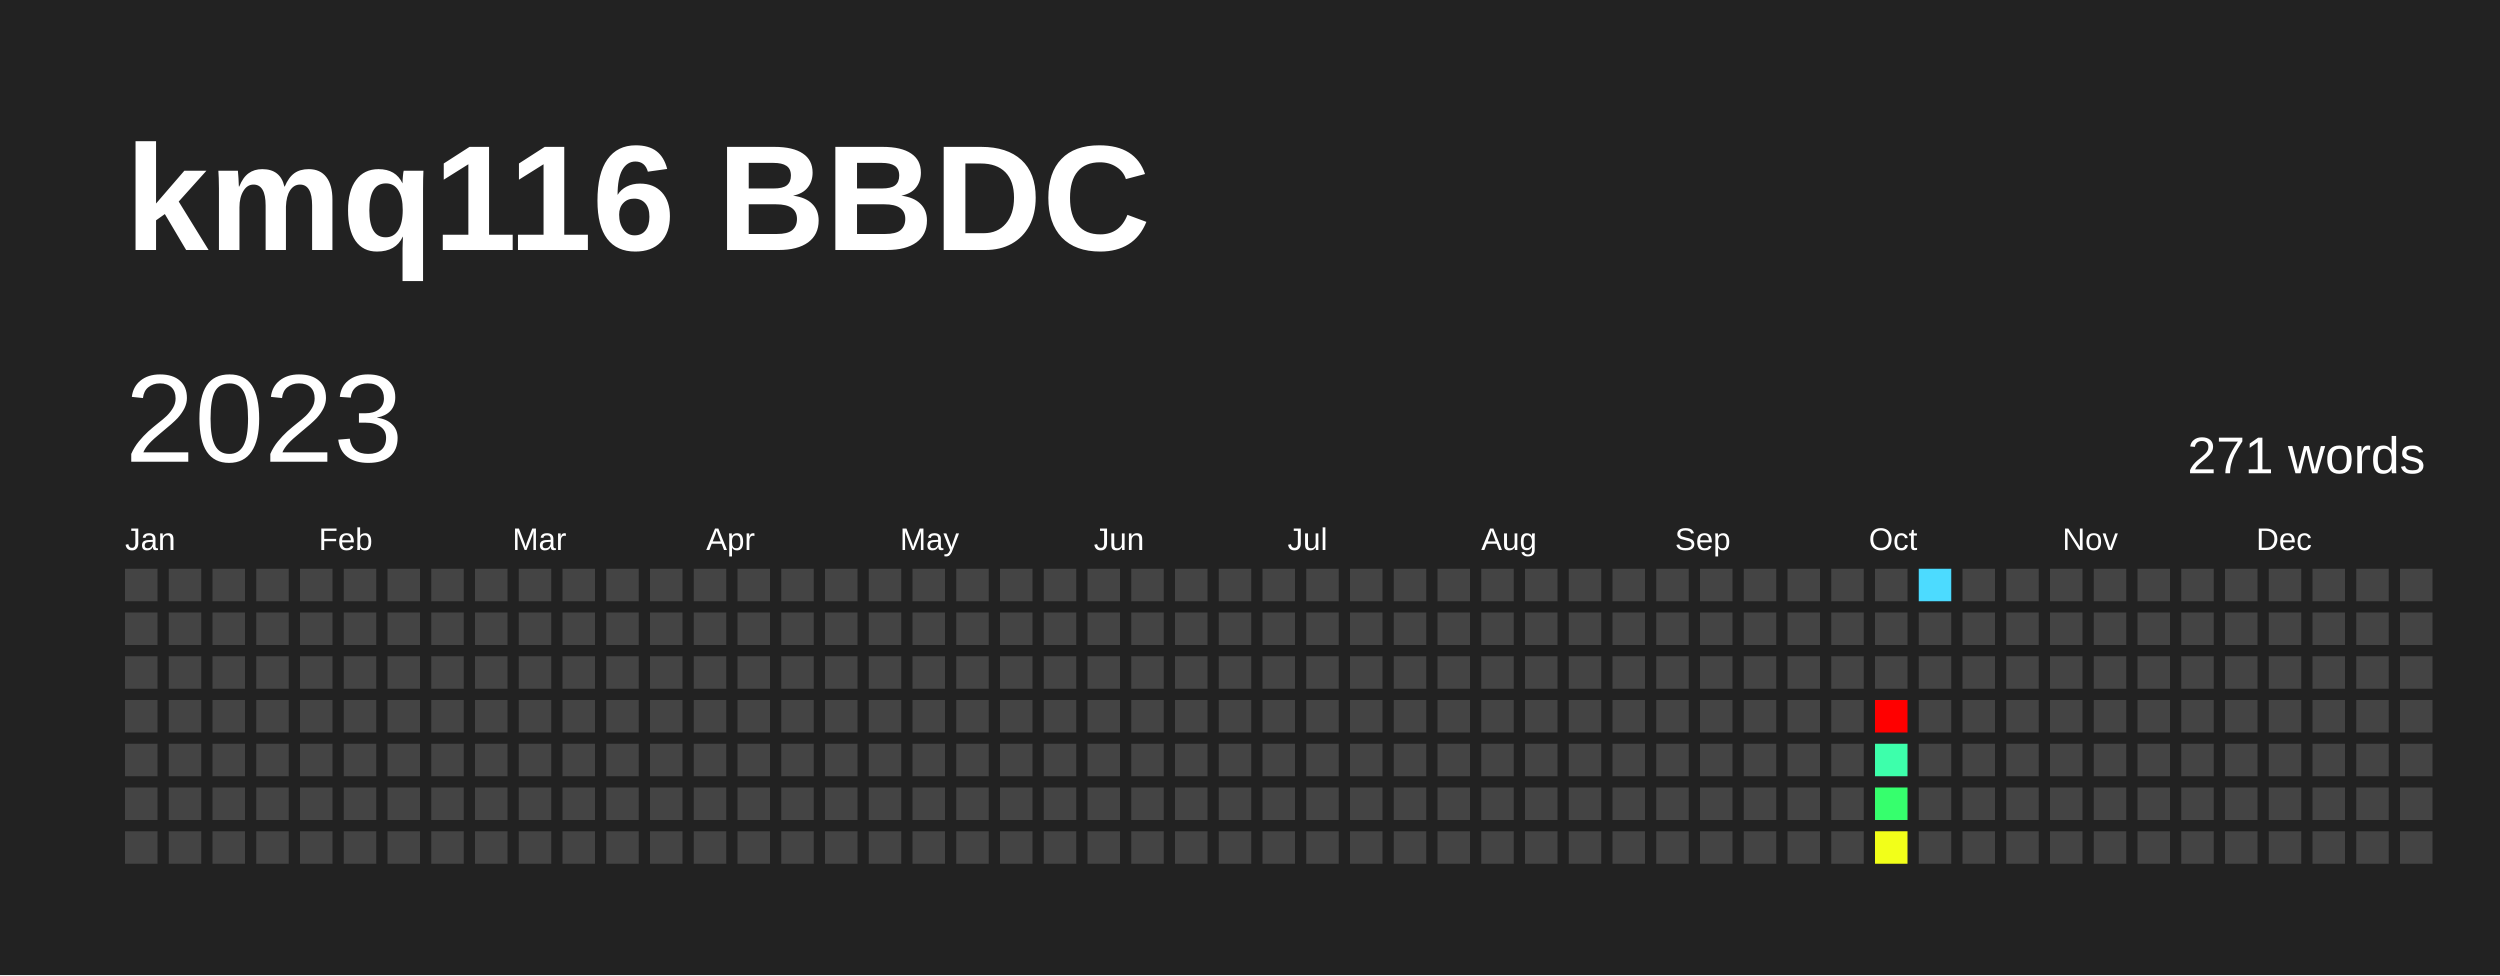
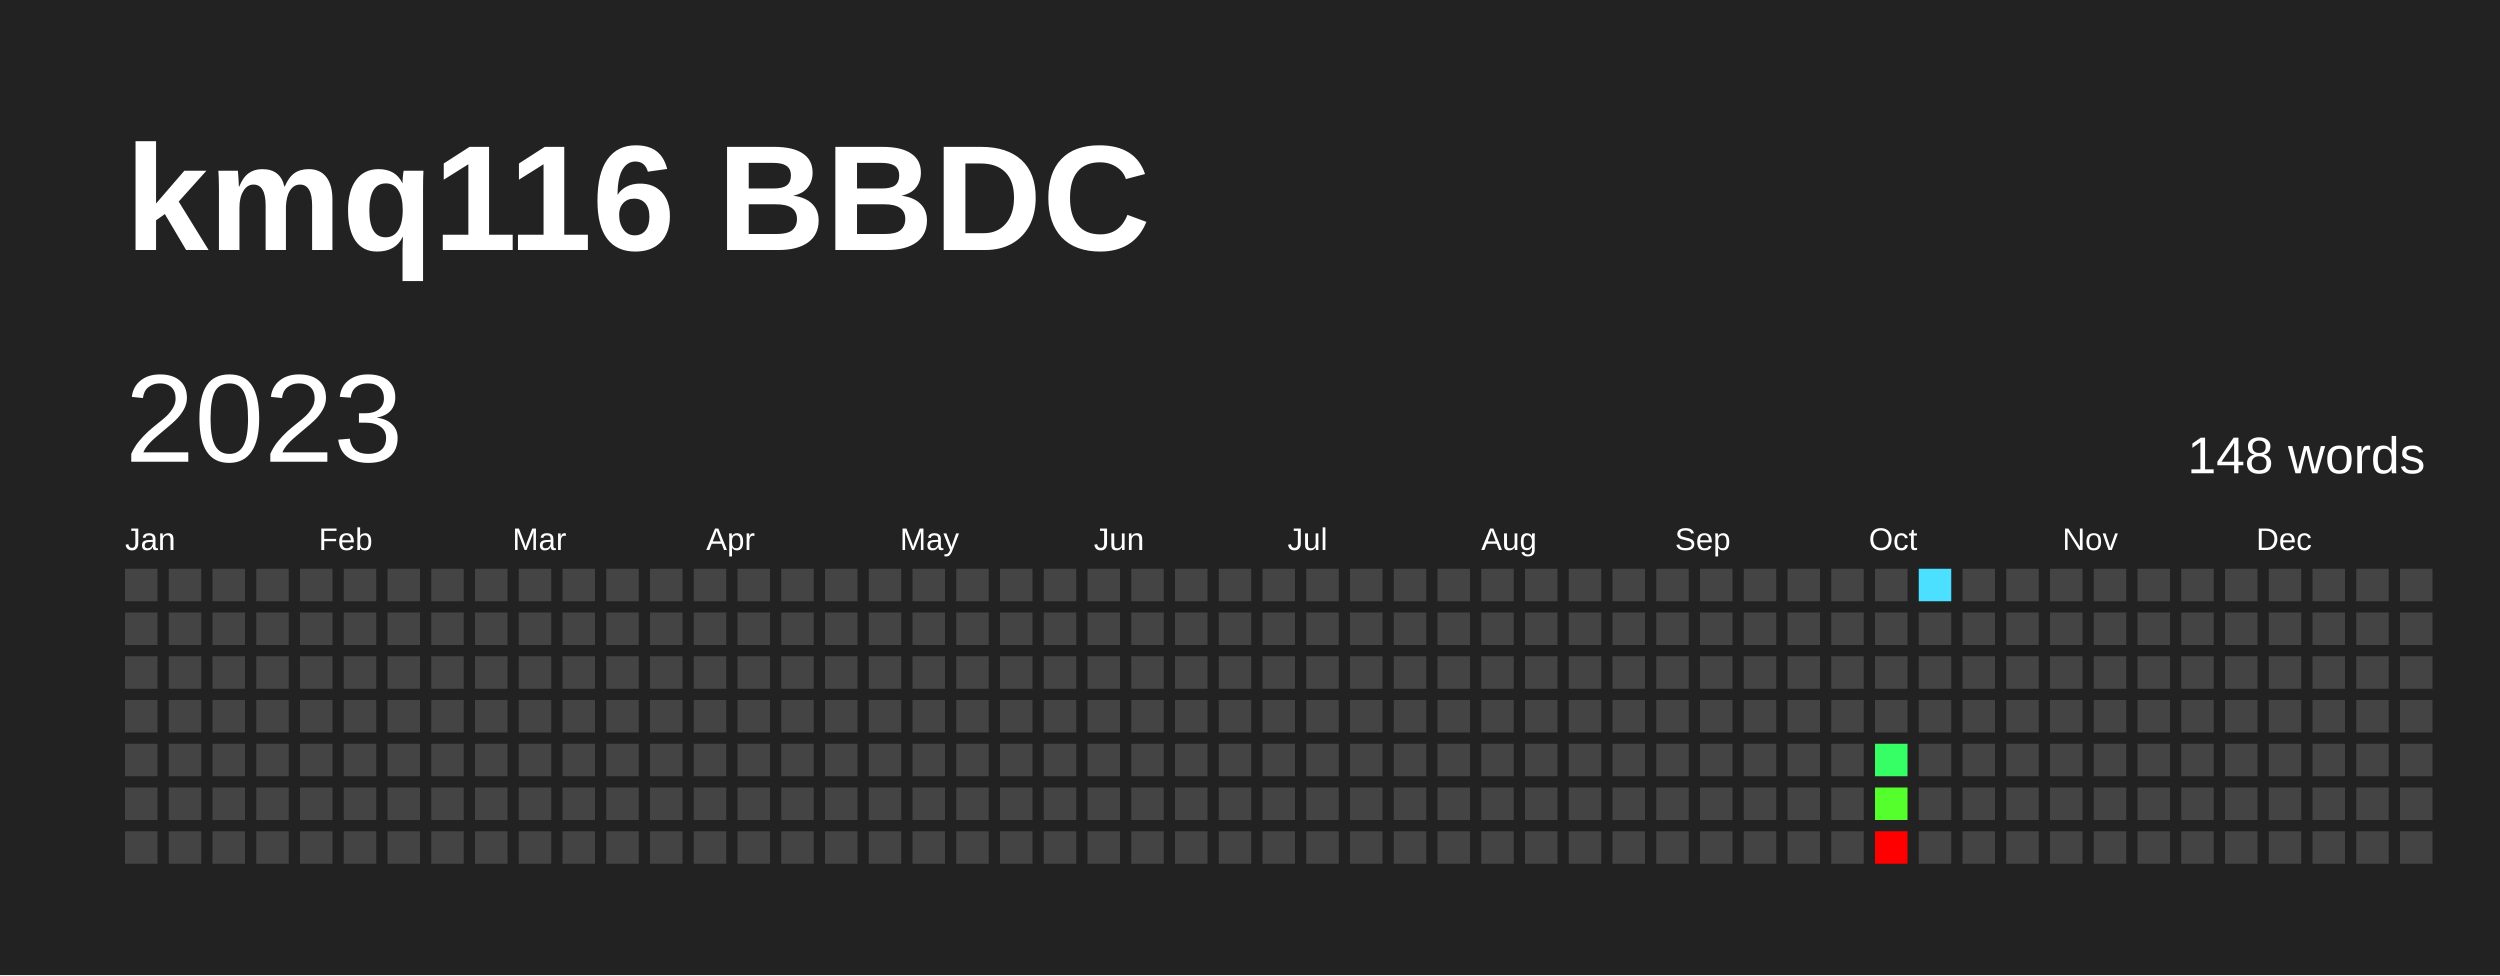
<svg xmlns="http://www.w3.org/2000/svg" baseProfile="full" height="78mm" version="1.1" viewBox="0,0,200,78" width="200mm">
  <defs />
  <rect fill="#222222" height="78" width="200" x="0" y="0" />
  <text fill="#FFFFFF" style="font-size:12px; font-family:Arial; font-weight:bold;" x="10" y="20">kmq116 BBDC</text>
  <text dominant-baseline="hanging" fill="#FFFFFF" style="font-size:10.0px; font-family:Arial;" x="10" y="30">2023</text>
-   <text dominant-baseline="hanging" fill="#FFFFFF" style="font-size:4.125px; font-family:Arial;" x="175" y="35">271 words</text>
+   <text dominant-baseline="hanging" fill="#FFFFFF" style="font-size:4.125px; font-family:Arial;" x="175" y="35">148 words</text>
  <text fill="#FFFFFF" style="font-size:2.5px; font-family:Arial" x="10.0" y="44">Jan</text>
  <text fill="#FFFFFF" style="font-size:2.5px; font-family:Arial" x="25.5" y="44">Feb</text>
  <text fill="#FFFFFF" style="font-size:2.5px; font-family:Arial" x="41.0" y="44">Mar</text>
  <text fill="#FFFFFF" style="font-size:2.5px; font-family:Arial" x="56.5" y="44">Apr</text>
  <text fill="#FFFFFF" style="font-size:2.5px; font-family:Arial" x="72.0" y="44">May</text>
  <text fill="#FFFFFF" style="font-size:2.5px; font-family:Arial" x="87.5" y="44">Jun</text>
  <text fill="#FFFFFF" style="font-size:2.5px; font-family:Arial" x="103.0" y="44">Jul</text>
  <text fill="#FFFFFF" style="font-size:2.5px; font-family:Arial" x="118.5" y="44">Aug</text>
  <text fill="#FFFFFF" style="font-size:2.5px; font-family:Arial" x="134.0" y="44">Sep</text>
  <text fill="#FFFFFF" style="font-size:2.5px; font-family:Arial" x="149.5" y="44">Oct</text>
  <text fill="#FFFFFF" style="font-size:2.5px; font-family:Arial" x="165.0" y="44">Nov</text>
  <text fill="#FFFFFF" style="font-size:2.5px; font-family:Arial" x="180.5" y="44">Dec</text>
  <rect fill="#444444" height="2.6" width="2.6" x="10.0" y="45.5" />
  <rect fill="#444444" height="2.6" width="2.6" x="10.0" y="49.0" />
  <rect fill="#444444" height="2.6" width="2.6" x="10.0" y="52.5" />
  <rect fill="#444444" height="2.6" width="2.6" x="10.0" y="56.0" />
  <rect fill="#444444" height="2.6" width="2.6" x="10.0" y="59.5" />
  <rect fill="#444444" height="2.6" width="2.6" x="10.0" y="63.0" />
  <rect fill="#444444" height="2.6" width="2.6" x="10.0" y="66.5" />
  <rect fill="#444444" height="2.6" width="2.6" x="13.5" y="45.5" />
  <rect fill="#444444" height="2.6" width="2.6" x="13.5" y="49.0" />
  <rect fill="#444444" height="2.6" width="2.6" x="13.5" y="52.5" />
  <rect fill="#444444" height="2.6" width="2.6" x="13.5" y="56.0" />
  <rect fill="#444444" height="2.6" width="2.6" x="13.5" y="59.5" />
  <rect fill="#444444" height="2.6" width="2.6" x="13.5" y="63.0" />
  <rect fill="#444444" height="2.6" width="2.6" x="13.5" y="66.5" />
  <rect fill="#444444" height="2.6" width="2.6" x="17.0" y="45.5" />
  <rect fill="#444444" height="2.6" width="2.6" x="17.0" y="49.0" />
  <rect fill="#444444" height="2.6" width="2.6" x="17.0" y="52.5" />
  <rect fill="#444444" height="2.6" width="2.6" x="17.0" y="56.0" />
  <rect fill="#444444" height="2.6" width="2.6" x="17.0" y="59.5" />
  <rect fill="#444444" height="2.6" width="2.6" x="17.0" y="63.0" />
  <rect fill="#444444" height="2.6" width="2.6" x="17.0" y="66.5" />
  <rect fill="#444444" height="2.6" width="2.6" x="20.5" y="45.5" />
  <rect fill="#444444" height="2.6" width="2.6" x="20.5" y="49.0" />
  <rect fill="#444444" height="2.6" width="2.6" x="20.5" y="52.5" />
  <rect fill="#444444" height="2.6" width="2.6" x="20.5" y="56.0" />
  <rect fill="#444444" height="2.6" width="2.6" x="20.5" y="59.5" />
  <rect fill="#444444" height="2.6" width="2.6" x="20.5" y="63.0" />
  <rect fill="#444444" height="2.6" width="2.6" x="20.5" y="66.5" />
  <rect fill="#444444" height="2.6" width="2.6" x="24.0" y="45.5" />
  <rect fill="#444444" height="2.6" width="2.6" x="24.0" y="49.0" />
  <rect fill="#444444" height="2.6" width="2.6" x="24.0" y="52.5" />
  <rect fill="#444444" height="2.6" width="2.6" x="24.0" y="56.0" />
  <rect fill="#444444" height="2.6" width="2.6" x="24.0" y="59.5" />
  <rect fill="#444444" height="2.6" width="2.6" x="24.0" y="63.0" />
  <rect fill="#444444" height="2.6" width="2.6" x="24.0" y="66.5" />
  <rect fill="#444444" height="2.6" width="2.6" x="27.5" y="45.5" />
  <rect fill="#444444" height="2.6" width="2.6" x="27.5" y="49.0" />
  <rect fill="#444444" height="2.6" width="2.6" x="27.5" y="52.5" />
  <rect fill="#444444" height="2.6" width="2.6" x="27.5" y="56.0" />
  <rect fill="#444444" height="2.6" width="2.6" x="27.5" y="59.5" />
  <rect fill="#444444" height="2.6" width="2.6" x="27.5" y="63.0" />
  <rect fill="#444444" height="2.6" width="2.6" x="27.5" y="66.5" />
  <rect fill="#444444" height="2.6" width="2.6" x="31.0" y="45.5" />
  <rect fill="#444444" height="2.6" width="2.6" x="31.0" y="49.0" />
  <rect fill="#444444" height="2.6" width="2.6" x="31.0" y="52.5" />
  <rect fill="#444444" height="2.6" width="2.6" x="31.0" y="56.0" />
  <rect fill="#444444" height="2.6" width="2.6" x="31.0" y="59.5" />
  <rect fill="#444444" height="2.6" width="2.6" x="31.0" y="63.0" />
  <rect fill="#444444" height="2.6" width="2.6" x="31.0" y="66.5" />
  <rect fill="#444444" height="2.6" width="2.6" x="34.5" y="45.5" />
  <rect fill="#444444" height="2.6" width="2.6" x="34.5" y="49.0" />
  <rect fill="#444444" height="2.6" width="2.6" x="34.5" y="52.5" />
  <rect fill="#444444" height="2.6" width="2.6" x="34.5" y="56.0" />
  <rect fill="#444444" height="2.6" width="2.6" x="34.5" y="59.5" />
  <rect fill="#444444" height="2.6" width="2.6" x="34.5" y="63.0" />
  <rect fill="#444444" height="2.6" width="2.6" x="34.5" y="66.5" />
  <rect fill="#444444" height="2.6" width="2.6" x="38.0" y="45.5" />
  <rect fill="#444444" height="2.6" width="2.6" x="38.0" y="49.0" />
  <rect fill="#444444" height="2.6" width="2.6" x="38.0" y="52.5" />
  <rect fill="#444444" height="2.6" width="2.6" x="38.0" y="56.0" />
  <rect fill="#444444" height="2.6" width="2.6" x="38.0" y="59.5" />
  <rect fill="#444444" height="2.6" width="2.6" x="38.0" y="63.0" />
  <rect fill="#444444" height="2.6" width="2.6" x="38.0" y="66.5" />
  <rect fill="#444444" height="2.6" width="2.6" x="41.5" y="45.5" />
  <rect fill="#444444" height="2.6" width="2.6" x="41.5" y="49.0" />
  <rect fill="#444444" height="2.6" width="2.6" x="41.5" y="52.5" />
  <rect fill="#444444" height="2.6" width="2.6" x="41.5" y="56.0" />
  <rect fill="#444444" height="2.6" width="2.6" x="41.5" y="59.5" />
  <rect fill="#444444" height="2.6" width="2.6" x="41.5" y="63.0" />
  <rect fill="#444444" height="2.6" width="2.6" x="41.5" y="66.5" />
  <rect fill="#444444" height="2.6" width="2.6" x="45.0" y="45.5" />
  <rect fill="#444444" height="2.6" width="2.6" x="45.0" y="49.0" />
  <rect fill="#444444" height="2.6" width="2.6" x="45.0" y="52.5" />
  <rect fill="#444444" height="2.6" width="2.6" x="45.0" y="56.0" />
  <rect fill="#444444" height="2.6" width="2.6" x="45.0" y="59.5" />
  <rect fill="#444444" height="2.6" width="2.6" x="45.0" y="63.0" />
  <rect fill="#444444" height="2.6" width="2.6" x="45.0" y="66.5" />
  <rect fill="#444444" height="2.6" width="2.6" x="48.5" y="45.5" />
  <rect fill="#444444" height="2.6" width="2.6" x="48.5" y="49.0" />
  <rect fill="#444444" height="2.6" width="2.6" x="48.5" y="52.5" />
  <rect fill="#444444" height="2.6" width="2.6" x="48.5" y="56.0" />
  <rect fill="#444444" height="2.6" width="2.6" x="48.5" y="59.5" />
  <rect fill="#444444" height="2.6" width="2.6" x="48.5" y="63.0" />
  <rect fill="#444444" height="2.6" width="2.6" x="48.5" y="66.5" />
  <rect fill="#444444" height="2.6" width="2.6" x="52.0" y="45.5" />
  <rect fill="#444444" height="2.6" width="2.6" x="52.0" y="49.0" />
  <rect fill="#444444" height="2.6" width="2.6" x="52.0" y="52.5" />
  <rect fill="#444444" height="2.6" width="2.6" x="52.0" y="56.0" />
  <rect fill="#444444" height="2.6" width="2.6" x="52.0" y="59.5" />
  <rect fill="#444444" height="2.6" width="2.6" x="52.0" y="63.0" />
  <rect fill="#444444" height="2.6" width="2.6" x="52.0" y="66.5" />
  <rect fill="#444444" height="2.6" width="2.6" x="55.5" y="45.5" />
  <rect fill="#444444" height="2.6" width="2.6" x="55.5" y="49.0" />
  <rect fill="#444444" height="2.6" width="2.6" x="55.5" y="52.5" />
  <rect fill="#444444" height="2.6" width="2.6" x="55.5" y="56.0" />
  <rect fill="#444444" height="2.6" width="2.6" x="55.5" y="59.5" />
  <rect fill="#444444" height="2.6" width="2.6" x="55.5" y="63.0" />
  <rect fill="#444444" height="2.6" width="2.6" x="55.5" y="66.5" />
  <rect fill="#444444" height="2.6" width="2.6" x="59.0" y="45.5" />
  <rect fill="#444444" height="2.6" width="2.6" x="59.0" y="49.0" />
  <rect fill="#444444" height="2.6" width="2.6" x="59.0" y="52.5" />
  <rect fill="#444444" height="2.6" width="2.6" x="59.0" y="56.0" />
  <rect fill="#444444" height="2.6" width="2.6" x="59.0" y="59.5" />
  <rect fill="#444444" height="2.6" width="2.6" x="59.0" y="63.0" />
  <rect fill="#444444" height="2.6" width="2.6" x="59.0" y="66.5" />
  <rect fill="#444444" height="2.6" width="2.6" x="62.5" y="45.5" />
  <rect fill="#444444" height="2.6" width="2.6" x="62.5" y="49.0" />
  <rect fill="#444444" height="2.6" width="2.6" x="62.5" y="52.5" />
  <rect fill="#444444" height="2.6" width="2.6" x="62.5" y="56.0" />
  <rect fill="#444444" height="2.6" width="2.6" x="62.5" y="59.5" />
  <rect fill="#444444" height="2.6" width="2.6" x="62.5" y="63.0" />
  <rect fill="#444444" height="2.6" width="2.6" x="62.5" y="66.5" />
  <rect fill="#444444" height="2.6" width="2.6" x="66.0" y="45.5" />
  <rect fill="#444444" height="2.6" width="2.6" x="66.0" y="49.0" />
  <rect fill="#444444" height="2.6" width="2.6" x="66.0" y="52.5" />
  <rect fill="#444444" height="2.6" width="2.6" x="66.0" y="56.0" />
  <rect fill="#444444" height="2.6" width="2.6" x="66.0" y="59.5" />
  <rect fill="#444444" height="2.6" width="2.6" x="66.0" y="63.0" />
  <rect fill="#444444" height="2.6" width="2.6" x="66.0" y="66.5" />
  <rect fill="#444444" height="2.6" width="2.6" x="69.5" y="45.5" />
  <rect fill="#444444" height="2.6" width="2.6" x="69.5" y="49.0" />
  <rect fill="#444444" height="2.6" width="2.6" x="69.5" y="52.5" />
  <rect fill="#444444" height="2.6" width="2.6" x="69.5" y="56.0" />
  <rect fill="#444444" height="2.6" width="2.6" x="69.5" y="59.5" />
  <rect fill="#444444" height="2.6" width="2.6" x="69.5" y="63.0" />
  <rect fill="#444444" height="2.6" width="2.6" x="69.5" y="66.5" />
  <rect fill="#444444" height="2.6" width="2.6" x="73.0" y="45.5" />
  <rect fill="#444444" height="2.6" width="2.6" x="73.0" y="49.0" />
  <rect fill="#444444" height="2.6" width="2.6" x="73.0" y="52.5" />
  <rect fill="#444444" height="2.6" width="2.6" x="73.0" y="56.0" />
  <rect fill="#444444" height="2.6" width="2.6" x="73.0" y="59.5" />
  <rect fill="#444444" height="2.6" width="2.6" x="73.0" y="63.0" />
  <rect fill="#444444" height="2.6" width="2.6" x="73.0" y="66.5" />
  <rect fill="#444444" height="2.6" width="2.6" x="76.5" y="45.5" />
  <rect fill="#444444" height="2.6" width="2.6" x="76.5" y="49.0" />
  <rect fill="#444444" height="2.6" width="2.6" x="76.5" y="52.5" />
  <rect fill="#444444" height="2.6" width="2.6" x="76.5" y="56.0" />
  <rect fill="#444444" height="2.6" width="2.6" x="76.5" y="59.5" />
  <rect fill="#444444" height="2.6" width="2.6" x="76.5" y="63.0" />
  <rect fill="#444444" height="2.6" width="2.6" x="76.5" y="66.5" />
  <rect fill="#444444" height="2.6" width="2.6" x="80.0" y="45.5" />
  <rect fill="#444444" height="2.6" width="2.6" x="80.0" y="49.0" />
  <rect fill="#444444" height="2.6" width="2.6" x="80.0" y="52.5" />
  <rect fill="#444444" height="2.6" width="2.6" x="80.0" y="56.0" />
  <rect fill="#444444" height="2.6" width="2.6" x="80.0" y="59.5" />
  <rect fill="#444444" height="2.6" width="2.6" x="80.0" y="63.0" />
  <rect fill="#444444" height="2.6" width="2.6" x="80.0" y="66.5" />
  <rect fill="#444444" height="2.6" width="2.6" x="83.5" y="45.5" />
  <rect fill="#444444" height="2.6" width="2.6" x="83.5" y="49.0" />
  <rect fill="#444444" height="2.6" width="2.6" x="83.5" y="52.5" />
  <rect fill="#444444" height="2.6" width="2.6" x="83.5" y="56.0" />
  <rect fill="#444444" height="2.6" width="2.6" x="83.5" y="59.5" />
  <rect fill="#444444" height="2.6" width="2.6" x="83.5" y="63.0" />
  <rect fill="#444444" height="2.6" width="2.6" x="83.5" y="66.5" />
  <rect fill="#444444" height="2.6" width="2.6" x="87.0" y="45.5" />
  <rect fill="#444444" height="2.6" width="2.6" x="87.0" y="49.0" />
  <rect fill="#444444" height="2.6" width="2.6" x="87.0" y="52.5" />
  <rect fill="#444444" height="2.6" width="2.6" x="87.0" y="56.0" />
  <rect fill="#444444" height="2.6" width="2.6" x="87.0" y="59.5" />
  <rect fill="#444444" height="2.6" width="2.6" x="87.0" y="63.0" />
  <rect fill="#444444" height="2.6" width="2.6" x="87.0" y="66.5" />
  <rect fill="#444444" height="2.6" width="2.6" x="90.5" y="45.5" />
  <rect fill="#444444" height="2.6" width="2.6" x="90.5" y="49.0" />
  <rect fill="#444444" height="2.6" width="2.6" x="90.5" y="52.5" />
  <rect fill="#444444" height="2.6" width="2.6" x="90.5" y="56.0" />
  <rect fill="#444444" height="2.6" width="2.6" x="90.5" y="59.5" />
  <rect fill="#444444" height="2.6" width="2.6" x="90.5" y="63.0" />
  <rect fill="#444444" height="2.6" width="2.6" x="90.5" y="66.5" />
  <rect fill="#444444" height="2.6" width="2.6" x="94.0" y="45.5" />
  <rect fill="#444444" height="2.6" width="2.6" x="94.0" y="49.0" />
  <rect fill="#444444" height="2.6" width="2.6" x="94.0" y="52.5" />
  <rect fill="#444444" height="2.6" width="2.6" x="94.0" y="56.0" />
  <rect fill="#444444" height="2.6" width="2.6" x="94.0" y="59.5" />
  <rect fill="#444444" height="2.6" width="2.6" x="94.0" y="63.0" />
  <rect fill="#444444" height="2.6" width="2.6" x="94.0" y="66.5" />
  <rect fill="#444444" height="2.6" width="2.6" x="97.5" y="45.5" />
  <rect fill="#444444" height="2.6" width="2.6" x="97.5" y="49.0" />
  <rect fill="#444444" height="2.6" width="2.6" x="97.5" y="52.5" />
  <rect fill="#444444" height="2.6" width="2.6" x="97.5" y="56.0" />
  <rect fill="#444444" height="2.6" width="2.6" x="97.5" y="59.5" />
  <rect fill="#444444" height="2.6" width="2.6" x="97.5" y="63.0" />
  <rect fill="#444444" height="2.6" width="2.6" x="97.5" y="66.5" />
  <rect fill="#444444" height="2.6" width="2.6" x="101.0" y="45.5" />
  <rect fill="#444444" height="2.6" width="2.6" x="101.0" y="49.0" />
  <rect fill="#444444" height="2.6" width="2.6" x="101.0" y="52.5" />
  <rect fill="#444444" height="2.6" width="2.6" x="101.0" y="56.0" />
  <rect fill="#444444" height="2.6" width="2.6" x="101.0" y="59.5" />
  <rect fill="#444444" height="2.6" width="2.6" x="101.0" y="63.0" />
  <rect fill="#444444" height="2.6" width="2.6" x="101.0" y="66.5" />
  <rect fill="#444444" height="2.6" width="2.6" x="104.5" y="45.5" />
  <rect fill="#444444" height="2.6" width="2.6" x="104.5" y="49.0" />
  <rect fill="#444444" height="2.6" width="2.6" x="104.5" y="52.5" />
  <rect fill="#444444" height="2.6" width="2.6" x="104.5" y="56.0" />
  <rect fill="#444444" height="2.6" width="2.6" x="104.5" y="59.5" />
  <rect fill="#444444" height="2.6" width="2.6" x="104.5" y="63.0" />
  <rect fill="#444444" height="2.6" width="2.6" x="104.5" y="66.5" />
  <rect fill="#444444" height="2.6" width="2.6" x="108.0" y="45.5" />
  <rect fill="#444444" height="2.6" width="2.6" x="108.0" y="49.0" />
  <rect fill="#444444" height="2.6" width="2.6" x="108.0" y="52.5" />
  <rect fill="#444444" height="2.6" width="2.6" x="108.0" y="56.0" />
  <rect fill="#444444" height="2.6" width="2.6" x="108.0" y="59.5" />
  <rect fill="#444444" height="2.6" width="2.6" x="108.0" y="63.0" />
  <rect fill="#444444" height="2.6" width="2.6" x="108.0" y="66.5" />
  <rect fill="#444444" height="2.6" width="2.6" x="111.5" y="45.5" />
  <rect fill="#444444" height="2.6" width="2.6" x="111.5" y="49.0" />
  <rect fill="#444444" height="2.6" width="2.6" x="111.5" y="52.5" />
  <rect fill="#444444" height="2.6" width="2.6" x="111.5" y="56.0" />
  <rect fill="#444444" height="2.6" width="2.6" x="111.5" y="59.5" />
  <rect fill="#444444" height="2.6" width="2.6" x="111.5" y="63.0" />
  <rect fill="#444444" height="2.6" width="2.6" x="111.5" y="66.5" />
  <rect fill="#444444" height="2.6" width="2.6" x="115.0" y="45.5" />
  <rect fill="#444444" height="2.6" width="2.6" x="115.0" y="49.0" />
  <rect fill="#444444" height="2.6" width="2.6" x="115.0" y="52.5" />
  <rect fill="#444444" height="2.6" width="2.6" x="115.0" y="56.0" />
  <rect fill="#444444" height="2.6" width="2.6" x="115.0" y="59.5" />
  <rect fill="#444444" height="2.6" width="2.6" x="115.0" y="63.0" />
  <rect fill="#444444" height="2.6" width="2.6" x="115.0" y="66.5" />
  <rect fill="#444444" height="2.6" width="2.6" x="118.5" y="45.5" />
  <rect fill="#444444" height="2.6" width="2.6" x="118.5" y="49.0" />
  <rect fill="#444444" height="2.6" width="2.6" x="118.5" y="52.5" />
  <rect fill="#444444" height="2.6" width="2.6" x="118.5" y="56.0" />
  <rect fill="#444444" height="2.6" width="2.6" x="118.5" y="59.5" />
  <rect fill="#444444" height="2.6" width="2.6" x="118.5" y="63.0" />
  <rect fill="#444444" height="2.6" width="2.6" x="118.5" y="66.5" />
  <rect fill="#444444" height="2.6" width="2.6" x="122.0" y="45.5" />
  <rect fill="#444444" height="2.6" width="2.6" x="122.0" y="49.0" />
  <rect fill="#444444" height="2.6" width="2.6" x="122.0" y="52.5" />
  <rect fill="#444444" height="2.6" width="2.6" x="122.0" y="56.0" />
  <rect fill="#444444" height="2.6" width="2.6" x="122.0" y="59.5" />
  <rect fill="#444444" height="2.6" width="2.6" x="122.0" y="63.0" />
  <rect fill="#444444" height="2.6" width="2.6" x="122.0" y="66.5" />
  <rect fill="#444444" height="2.6" width="2.6" x="125.5" y="45.5" />
  <rect fill="#444444" height="2.6" width="2.6" x="125.5" y="49.0" />
  <rect fill="#444444" height="2.6" width="2.6" x="125.5" y="52.5" />
  <rect fill="#444444" height="2.6" width="2.6" x="125.5" y="56.0" />
  <rect fill="#444444" height="2.6" width="2.6" x="125.5" y="59.5" />
  <rect fill="#444444" height="2.6" width="2.6" x="125.5" y="63.0" />
  <rect fill="#444444" height="2.6" width="2.6" x="125.5" y="66.5" />
  <rect fill="#444444" height="2.6" width="2.6" x="129.0" y="45.5" />
  <rect fill="#444444" height="2.6" width="2.6" x="129.0" y="49.0" />
  <rect fill="#444444" height="2.6" width="2.6" x="129.0" y="52.5" />
  <rect fill="#444444" height="2.6" width="2.6" x="129.0" y="56.0" />
  <rect fill="#444444" height="2.6" width="2.6" x="129.0" y="59.5" />
  <rect fill="#444444" height="2.6" width="2.6" x="129.0" y="63.0" />
  <rect fill="#444444" height="2.6" width="2.6" x="129.0" y="66.5" />
  <rect fill="#444444" height="2.6" width="2.6" x="132.5" y="45.5" />
  <rect fill="#444444" height="2.6" width="2.6" x="132.5" y="49.0" />
  <rect fill="#444444" height="2.6" width="2.6" x="132.5" y="52.5" />
  <rect fill="#444444" height="2.6" width="2.6" x="132.5" y="56.0" />
  <rect fill="#444444" height="2.6" width="2.6" x="132.5" y="59.5" />
  <rect fill="#444444" height="2.6" width="2.6" x="132.5" y="63.0" />
  <rect fill="#444444" height="2.6" width="2.6" x="132.5" y="66.5" />
  <rect fill="#444444" height="2.6" width="2.6" x="136.0" y="45.5" />
  <rect fill="#444444" height="2.6" width="2.6" x="136.0" y="49.0" />
  <rect fill="#444444" height="2.6" width="2.6" x="136.0" y="52.5" />
  <rect fill="#444444" height="2.6" width="2.6" x="136.0" y="56.0" />
  <rect fill="#444444" height="2.6" width="2.6" x="136.0" y="59.5" />
  <rect fill="#444444" height="2.6" width="2.6" x="136.0" y="63.0" />
  <rect fill="#444444" height="2.6" width="2.6" x="136.0" y="66.5" />
  <rect fill="#444444" height="2.6" width="2.6" x="139.5" y="45.5" />
  <rect fill="#444444" height="2.6" width="2.6" x="139.5" y="49.0" />
  <rect fill="#444444" height="2.6" width="2.6" x="139.5" y="52.5" />
  <rect fill="#444444" height="2.6" width="2.6" x="139.5" y="56.0" />
  <rect fill="#444444" height="2.6" width="2.6" x="139.5" y="59.5" />
  <rect fill="#444444" height="2.6" width="2.6" x="139.5" y="63.0" />
  <rect fill="#444444" height="2.6" width="2.6" x="139.5" y="66.5" />
  <rect fill="#444444" height="2.6" width="2.6" x="143.0" y="45.5" />
  <rect fill="#444444" height="2.6" width="2.6" x="143.0" y="49.0" />
  <rect fill="#444444" height="2.6" width="2.6" x="143.0" y="52.5" />
  <rect fill="#444444" height="2.6" width="2.6" x="143.0" y="56.0" />
  <rect fill="#444444" height="2.6" width="2.6" x="143.0" y="59.5" />
  <rect fill="#444444" height="2.6" width="2.6" x="143.0" y="63.0" />
  <rect fill="#444444" height="2.6" width="2.6" x="143.0" y="66.5" />
  <rect fill="#444444" height="2.6" width="2.6" x="146.5" y="45.5" />
  <rect fill="#444444" height="2.6" width="2.6" x="146.5" y="49.0" />
  <rect fill="#444444" height="2.6" width="2.6" x="146.5" y="52.5" />
  <rect fill="#444444" height="2.6" width="2.6" x="146.5" y="56.0" />
  <rect fill="#444444" height="2.6" width="2.6" x="146.5" y="59.5" />
  <rect fill="#444444" height="2.6" width="2.6" x="146.5" y="63.0" />
  <rect fill="#444444" height="2.6" width="2.6" x="146.5" y="66.5" />
  <rect fill="#444444" height="2.6" width="2.6" x="150.0" y="45.5" />
  <rect fill="#444444" height="2.6" width="2.6" x="150.0" y="49.0" />
  <rect fill="#444444" height="2.6" width="2.6" x="150.0" y="52.5" />
-   <rect fill="red" height="2.6" width="2.6" x="150.0" y="56.0" />
-   <rect fill="#3dffab" height="2.6" width="2.6" x="150.0" y="59.5" />
-   <rect fill="#36ff6d" height="2.6" width="2.6" x="150.0" y="63.0" />
-   <rect fill="#f2ff19" height="2.6" width="2.6" x="150.0" y="66.5" />
-   <rect fill="#4cdbff" height="2.6" width="2.6" x="153.5" y="45.5" />
+   <rect fill="#444444" height="2.6" width="2.6" x="150.0" y="56.0" />
+   <rect fill="#35ff64" height="2.6" width="2.6" x="150.0" y="59.5" />
+   <rect fill="#55ff2b" height="2.6" width="2.6" x="150.0" y="63.0" />
+   <rect fill="red" height="2.6" width="2.6" x="150.0" y="66.5" />
+   <rect fill="#4be0ff" height="2.6" width="2.6" x="153.5" y="45.5" />
  <rect fill="#444444" height="2.6" width="2.6" x="153.5" y="49.0" />
  <rect fill="#444444" height="2.6" width="2.6" x="153.5" y="52.5" />
  <rect fill="#444444" height="2.6" width="2.6" x="153.5" y="56.0" />
  <rect fill="#444444" height="2.6" width="2.6" x="153.5" y="59.5" />
  <rect fill="#444444" height="2.6" width="2.6" x="153.5" y="63.0" />
  <rect fill="#444444" height="2.6" width="2.6" x="153.5" y="66.5" />
  <rect fill="#444444" height="2.6" width="2.6" x="157.0" y="45.5" />
  <rect fill="#444444" height="2.6" width="2.6" x="157.0" y="49.0" />
  <rect fill="#444444" height="2.6" width="2.6" x="157.0" y="52.5" />
  <rect fill="#444444" height="2.6" width="2.6" x="157.0" y="56.0" />
  <rect fill="#444444" height="2.6" width="2.6" x="157.0" y="59.5" />
  <rect fill="#444444" height="2.6" width="2.6" x="157.0" y="63.0" />
  <rect fill="#444444" height="2.6" width="2.6" x="157.0" y="66.5" />
  <rect fill="#444444" height="2.6" width="2.6" x="160.5" y="45.5" />
  <rect fill="#444444" height="2.6" width="2.6" x="160.5" y="49.0" />
  <rect fill="#444444" height="2.6" width="2.6" x="160.5" y="52.5" />
  <rect fill="#444444" height="2.6" width="2.6" x="160.5" y="56.0" />
  <rect fill="#444444" height="2.6" width="2.6" x="160.5" y="59.5" />
  <rect fill="#444444" height="2.6" width="2.6" x="160.5" y="63.0" />
  <rect fill="#444444" height="2.6" width="2.6" x="160.5" y="66.5" />
  <rect fill="#444444" height="2.6" width="2.6" x="164.0" y="45.5" />
  <rect fill="#444444" height="2.6" width="2.6" x="164.0" y="49.0" />
  <rect fill="#444444" height="2.6" width="2.6" x="164.0" y="52.5" />
  <rect fill="#444444" height="2.6" width="2.6" x="164.0" y="56.0" />
  <rect fill="#444444" height="2.6" width="2.6" x="164.0" y="59.5" />
  <rect fill="#444444" height="2.6" width="2.6" x="164.0" y="63.0" />
  <rect fill="#444444" height="2.6" width="2.6" x="164.0" y="66.5" />
  <rect fill="#444444" height="2.6" width="2.6" x="167.5" y="45.5" />
  <rect fill="#444444" height="2.6" width="2.6" x="167.5" y="49.0" />
  <rect fill="#444444" height="2.6" width="2.6" x="167.5" y="52.5" />
  <rect fill="#444444" height="2.6" width="2.6" x="167.5" y="56.0" />
  <rect fill="#444444" height="2.6" width="2.6" x="167.5" y="59.5" />
  <rect fill="#444444" height="2.6" width="2.6" x="167.5" y="63.0" />
  <rect fill="#444444" height="2.6" width="2.6" x="167.5" y="66.5" />
  <rect fill="#444444" height="2.6" width="2.6" x="171.0" y="45.5" />
  <rect fill="#444444" height="2.6" width="2.6" x="171.0" y="49.0" />
  <rect fill="#444444" height="2.6" width="2.6" x="171.0" y="52.5" />
  <rect fill="#444444" height="2.6" width="2.6" x="171.0" y="56.0" />
  <rect fill="#444444" height="2.6" width="2.6" x="171.0" y="59.5" />
  <rect fill="#444444" height="2.6" width="2.6" x="171.0" y="63.0" />
  <rect fill="#444444" height="2.6" width="2.6" x="171.0" y="66.5" />
  <rect fill="#444444" height="2.6" width="2.6" x="174.5" y="45.5" />
  <rect fill="#444444" height="2.6" width="2.6" x="174.5" y="49.0" />
  <rect fill="#444444" height="2.6" width="2.6" x="174.5" y="52.5" />
  <rect fill="#444444" height="2.6" width="2.6" x="174.5" y="56.0" />
  <rect fill="#444444" height="2.6" width="2.6" x="174.5" y="59.5" />
  <rect fill="#444444" height="2.6" width="2.6" x="174.5" y="63.0" />
  <rect fill="#444444" height="2.6" width="2.6" x="174.5" y="66.5" />
  <rect fill="#444444" height="2.6" width="2.6" x="178.0" y="45.5" />
  <rect fill="#444444" height="2.6" width="2.6" x="178.0" y="49.0" />
  <rect fill="#444444" height="2.6" width="2.6" x="178.0" y="52.5" />
  <rect fill="#444444" height="2.6" width="2.6" x="178.0" y="56.0" />
  <rect fill="#444444" height="2.6" width="2.6" x="178.0" y="59.5" />
  <rect fill="#444444" height="2.6" width="2.6" x="178.0" y="63.0" />
  <rect fill="#444444" height="2.6" width="2.6" x="178.0" y="66.5" />
  <rect fill="#444444" height="2.6" width="2.6" x="181.5" y="45.5" />
  <rect fill="#444444" height="2.6" width="2.6" x="181.5" y="49.0" />
  <rect fill="#444444" height="2.6" width="2.6" x="181.5" y="52.5" />
  <rect fill="#444444" height="2.6" width="2.6" x="181.5" y="56.0" />
  <rect fill="#444444" height="2.6" width="2.6" x="181.5" y="59.5" />
  <rect fill="#444444" height="2.6" width="2.6" x="181.5" y="63.0" />
  <rect fill="#444444" height="2.6" width="2.6" x="181.5" y="66.5" />
  <rect fill="#444444" height="2.6" width="2.6" x="185.0" y="45.5" />
  <rect fill="#444444" height="2.6" width="2.6" x="185.0" y="49.0" />
  <rect fill="#444444" height="2.6" width="2.6" x="185.0" y="52.5" />
  <rect fill="#444444" height="2.6" width="2.6" x="185.0" y="56.0" />
  <rect fill="#444444" height="2.6" width="2.6" x="185.0" y="59.5" />
  <rect fill="#444444" height="2.6" width="2.6" x="185.0" y="63.0" />
  <rect fill="#444444" height="2.6" width="2.6" x="185.0" y="66.5" />
  <rect fill="#444444" height="2.6" width="2.6" x="188.5" y="45.5" />
  <rect fill="#444444" height="2.6" width="2.6" x="188.5" y="49.0" />
  <rect fill="#444444" height="2.6" width="2.6" x="188.5" y="52.5" />
  <rect fill="#444444" height="2.6" width="2.6" x="188.5" y="56.0" />
  <rect fill="#444444" height="2.6" width="2.6" x="188.5" y="59.5" />
  <rect fill="#444444" height="2.6" width="2.6" x="188.5" y="63.0" />
  <rect fill="#444444" height="2.6" width="2.6" x="188.5" y="66.5" />
  <rect fill="#444444" height="2.6" width="2.6" x="192.0" y="45.5" />
  <rect fill="#444444" height="2.6" width="2.6" x="192.0" y="49.0" />
  <rect fill="#444444" height="2.6" width="2.6" x="192.0" y="52.5" />
  <rect fill="#444444" height="2.6" width="2.6" x="192.0" y="56.0" />
  <rect fill="#444444" height="2.6" width="2.6" x="192.0" y="59.5" />
  <rect fill="#444444" height="2.6" width="2.6" x="192.0" y="63.0" />
  <rect fill="#444444" height="2.6" width="2.6" x="192.0" y="66.5" />
</svg>
